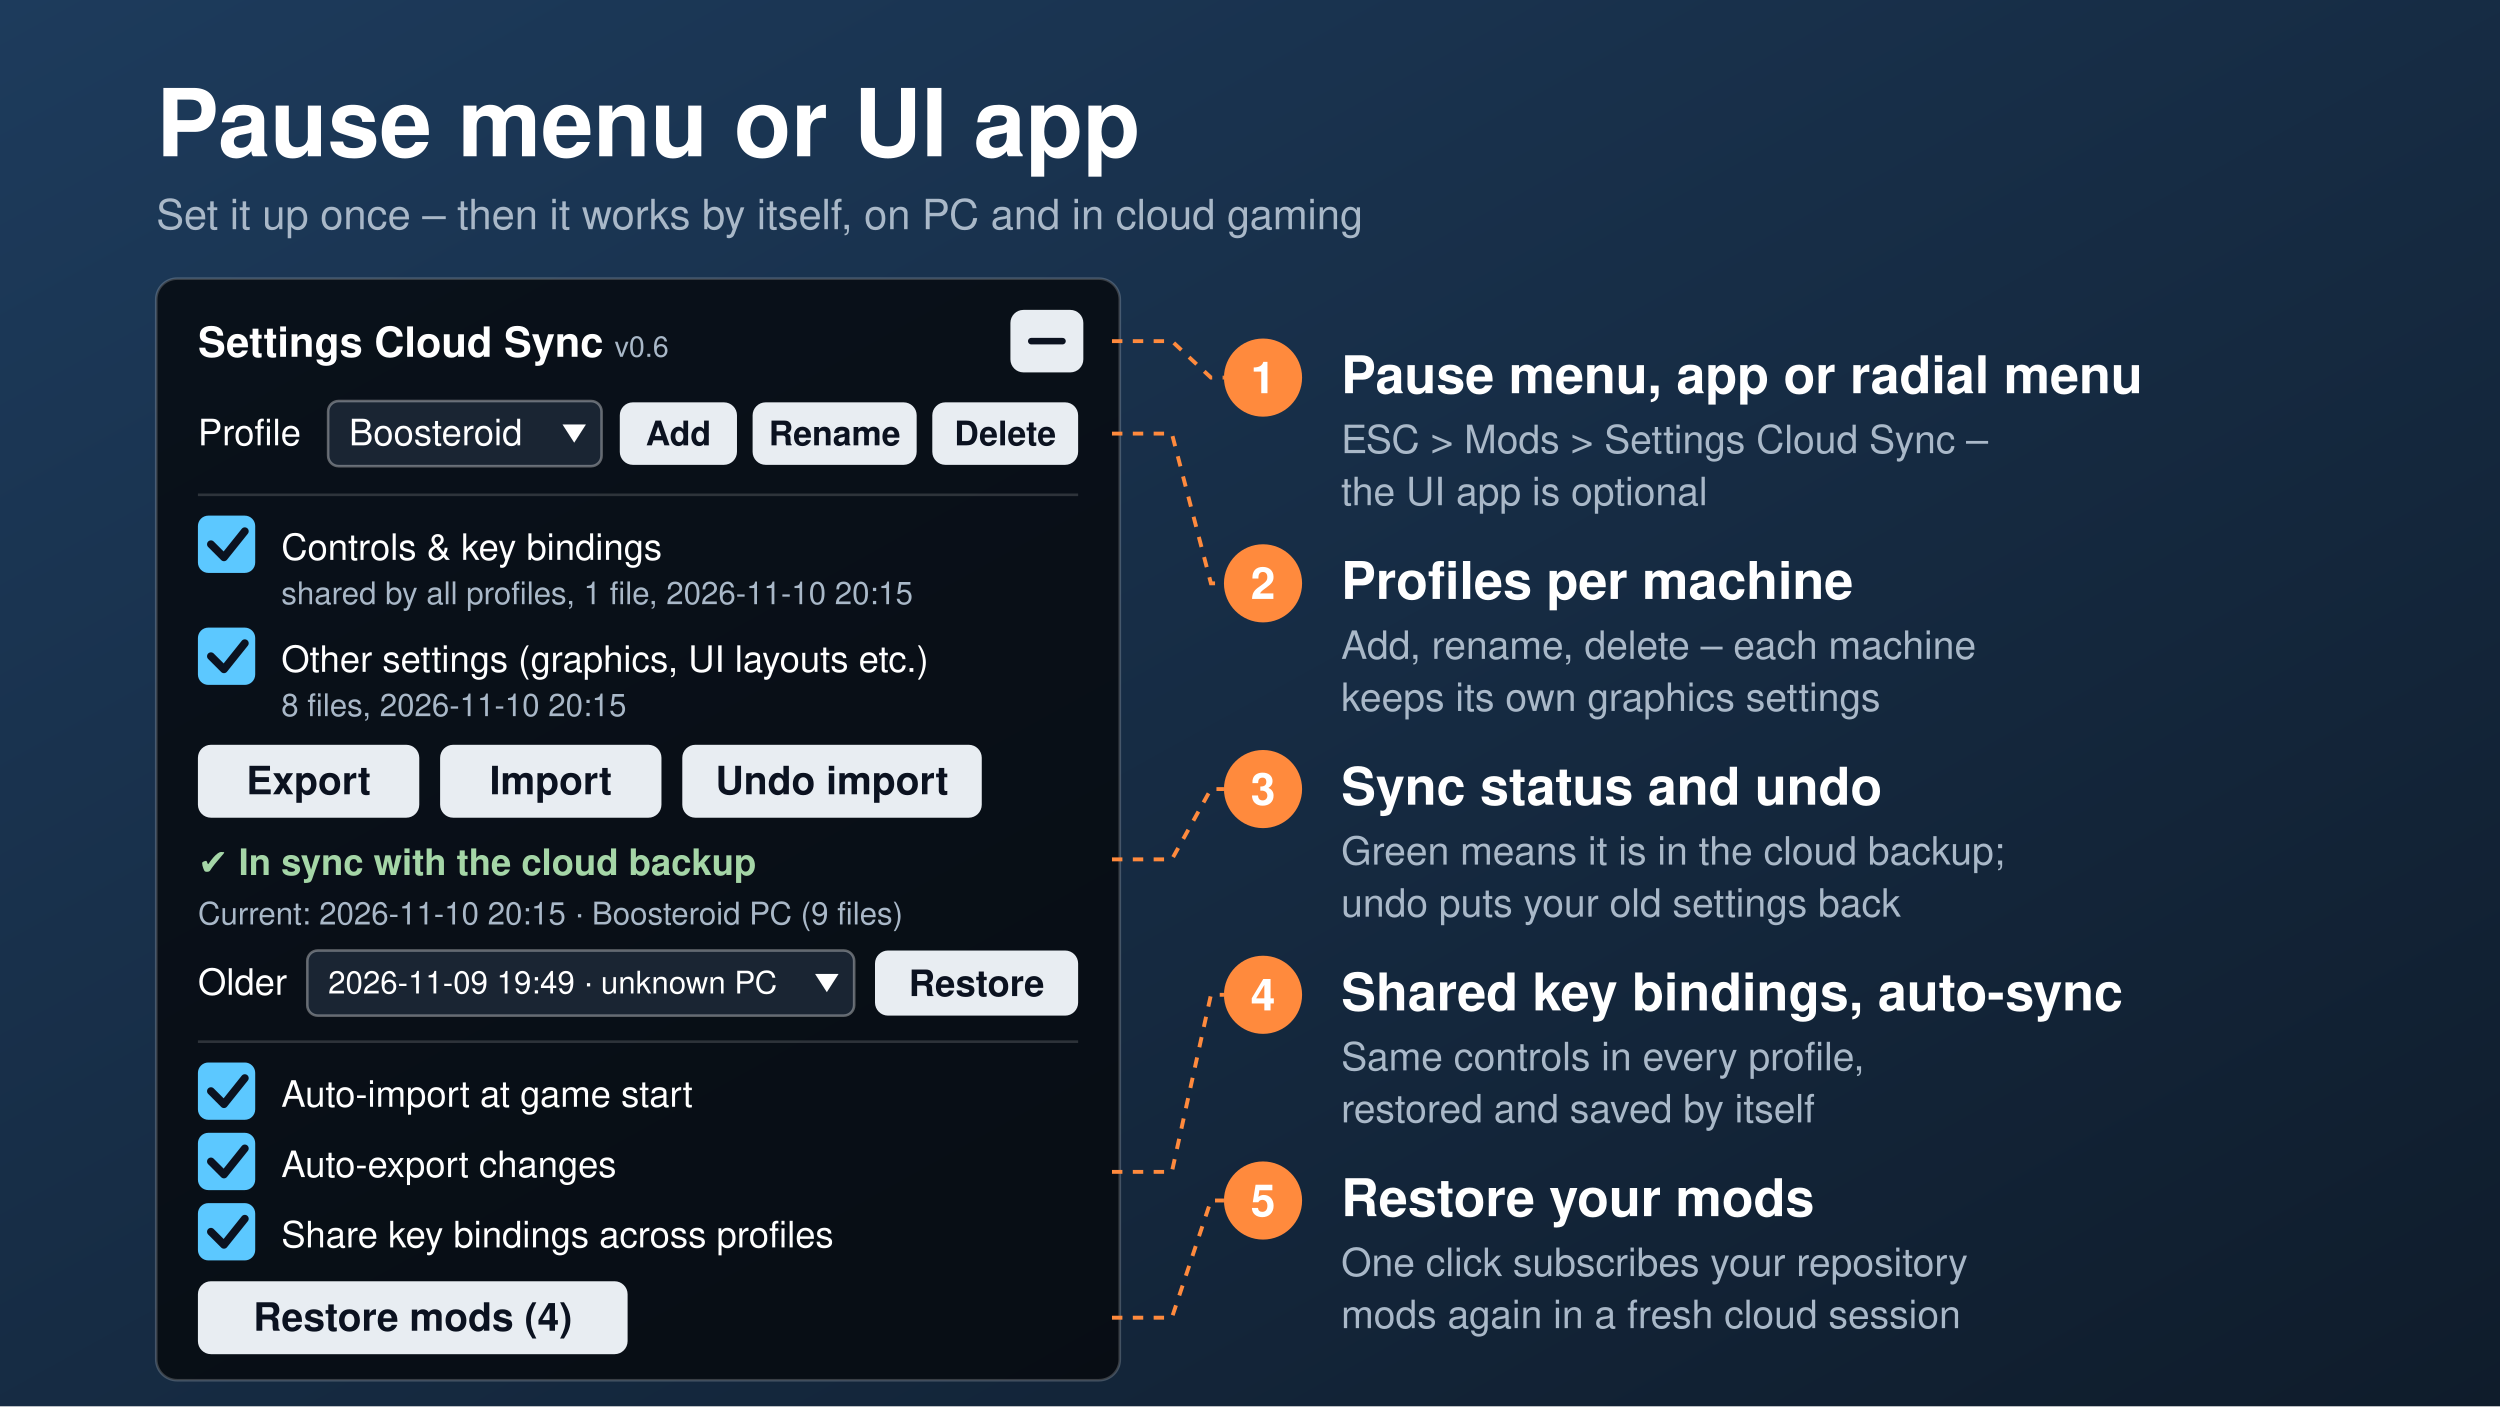
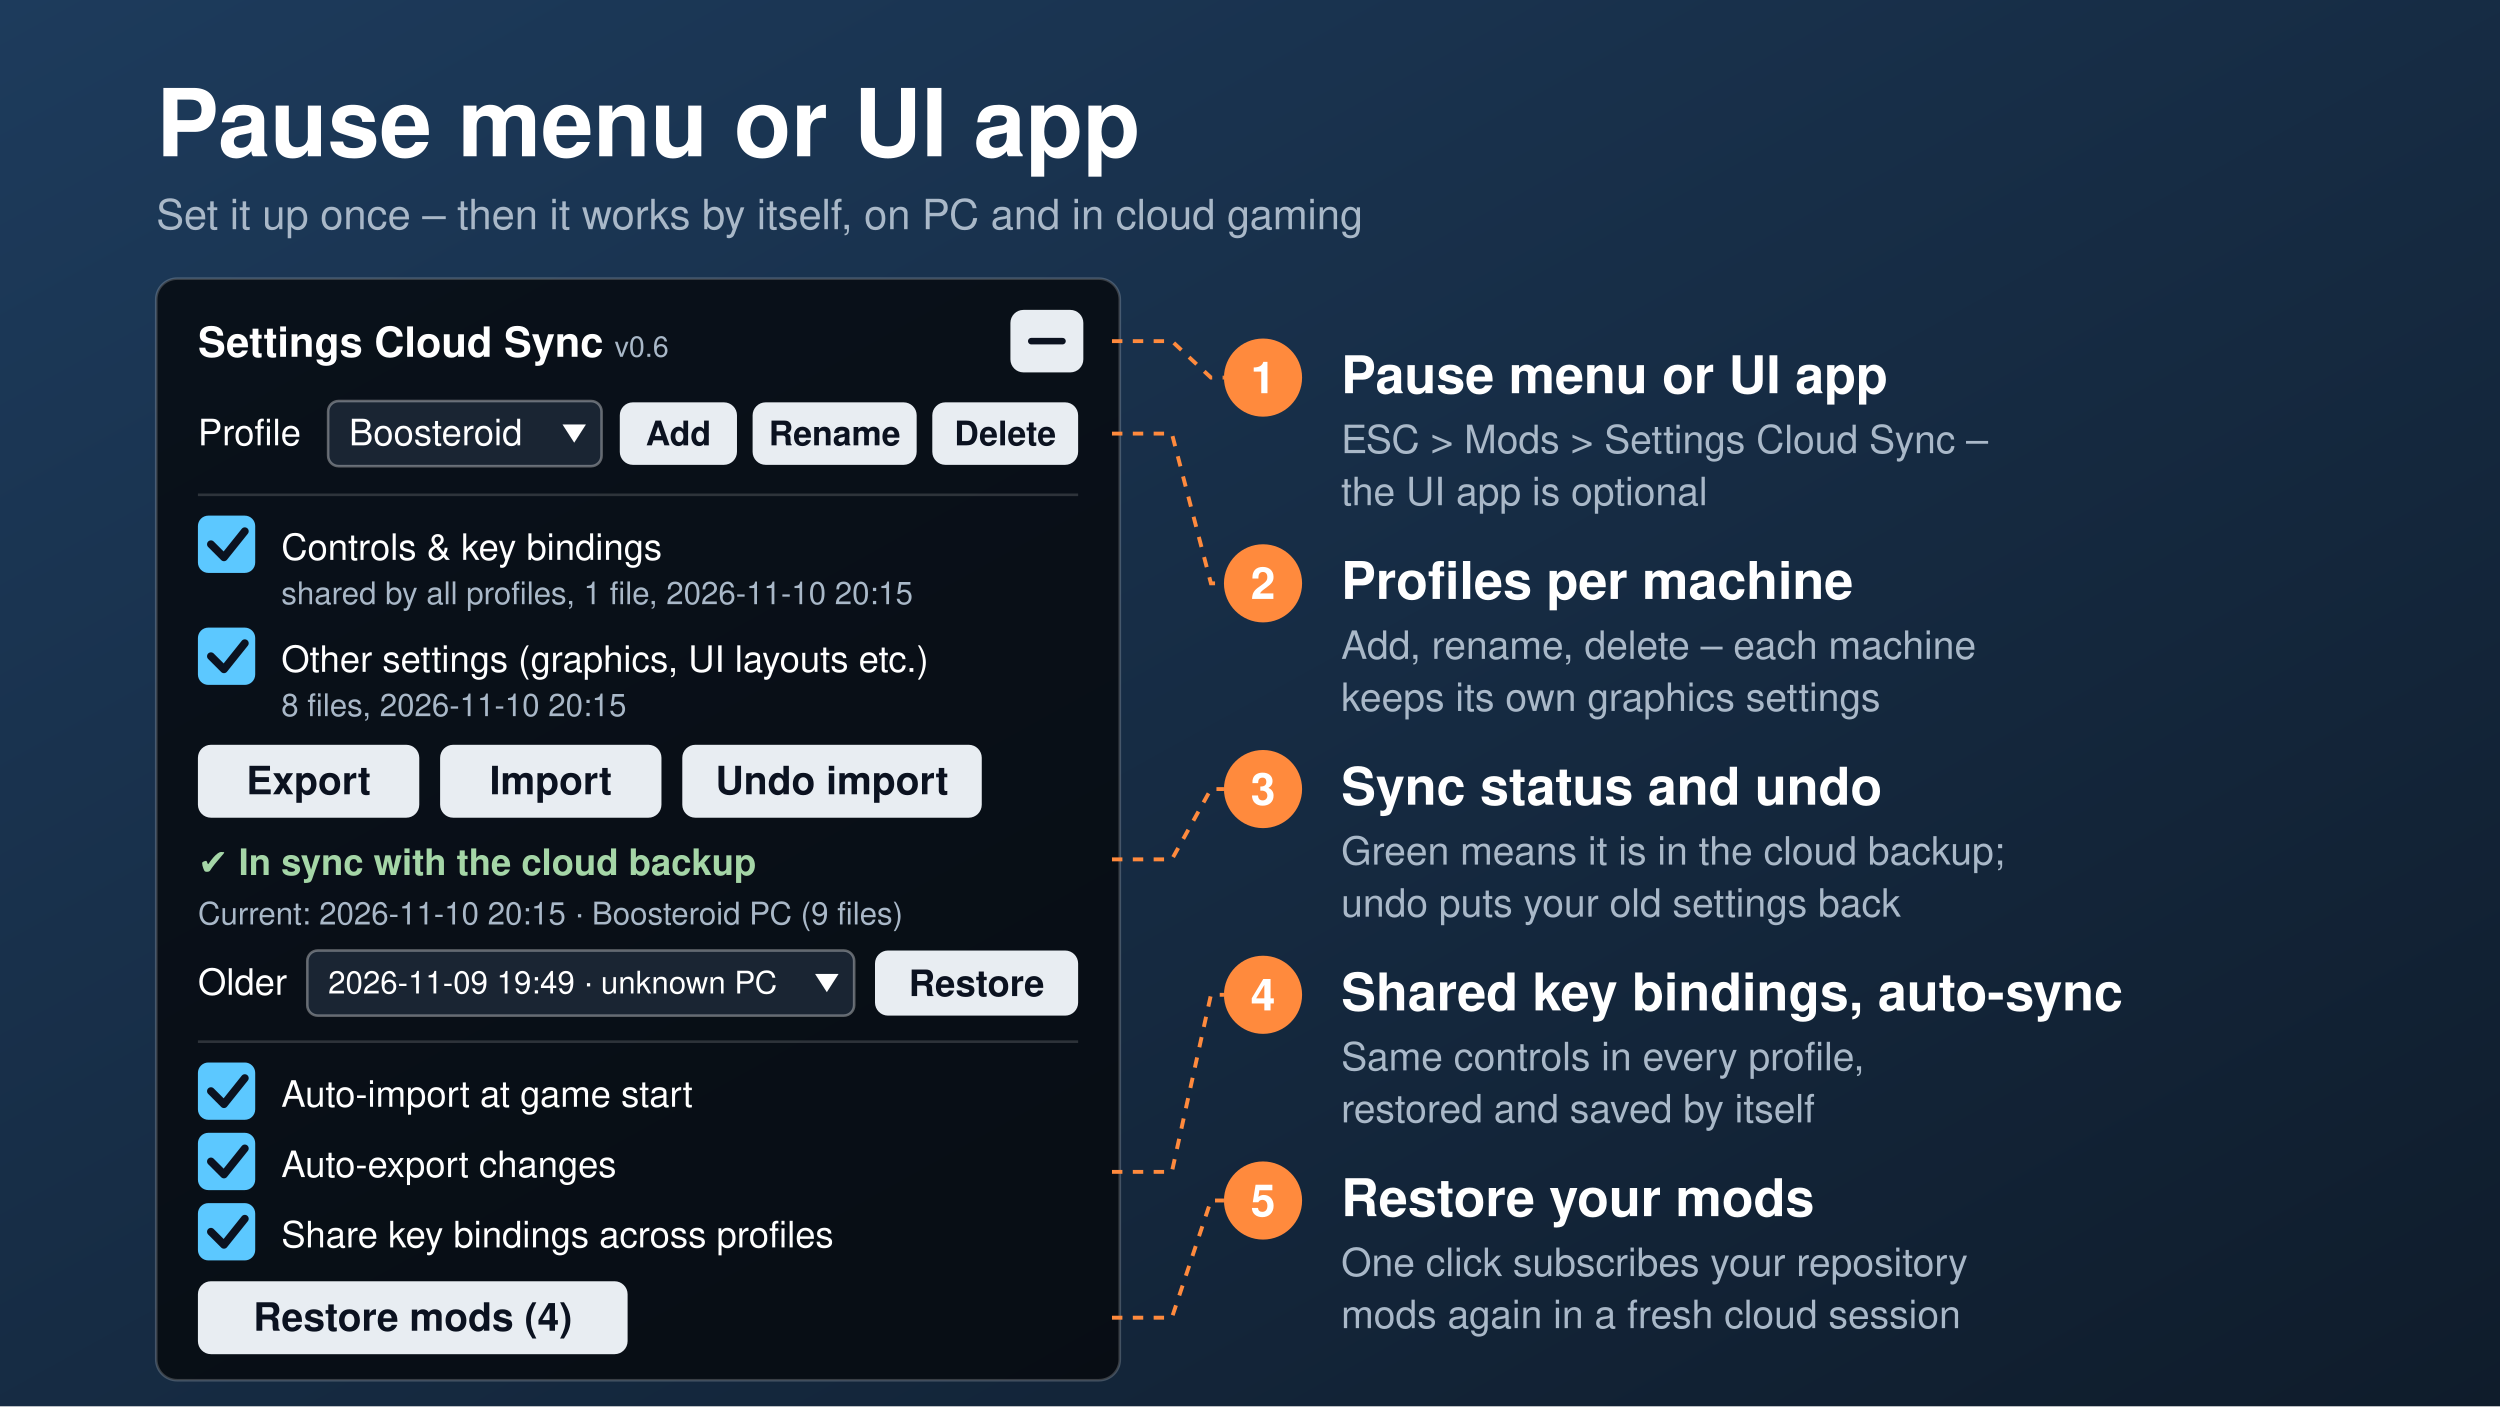
<svg xmlns="http://www.w3.org/2000/svg" width="1920" height="1080" viewBox="0 0 1920 1080">
  <defs>
    <linearGradient id="bg" x1="0" y1="0" x2="1" y2="1">
      <stop offset="0" stop-color="#1d3b5c" />
      <stop offset="1" stop-color="#0f1c2b" />
    </linearGradient>
  </defs>
  <rect width="1920" height="1080" fill="url(#bg)" />
  <text x="120" y="120" font-family="'Helvetica Neue', Helvetica, Arial, sans-serif" font-size="72" font-weight="bold" fill="#ffffff" text-anchor="start">Pause menu or UI app</text>
  <text x="120" y="176" font-family="'Helvetica Neue', Helvetica, Arial, sans-serif" font-size="32" font-weight="normal" fill="#a9b8c8" text-anchor="start">Set it up once – then it works by itself, on PC and in cloud gaming</text>
  <rect x="120" y="214" width="740" height="846" rx="16" fill="#05080c" fill-opacity="0.8" stroke="#ffffff" stroke-opacity="0.2" stroke-width="2" />
  <text x="152" y="274" font-family="'Helvetica Neue', Helvetica, Arial, sans-serif" font-size="32" font-weight="bold" fill="#ffffff" text-anchor="start">Settings Cloud Sync</text>
  <text x="472" y="274" font-family="'Helvetica Neue', Helvetica, Arial, sans-serif" font-size="22" font-weight="normal" fill="#a9b8c8" text-anchor="start">v0.6</text>
  <rect x="776" y="238" width="56" height="48" rx="10" fill="#e8edf2" />
  <line x1="792" y1="262" x2="816" y2="262" stroke="#0b1220" stroke-width="5" stroke-linecap="round" />
  <text x="152" y="342" font-family="'Helvetica Neue', Helvetica, Arial, sans-serif" font-size="28" font-weight="normal" fill="#ffffff" text-anchor="start">Profile</text>
  <rect x="252" y="308" width="210" height="50" rx="8" fill="#1a2533" stroke="#ffffff" stroke-opacity="0.35" stroke-width="2" />
  <text x="268" y="342" font-family="'Helvetica Neue', Helvetica, Arial, sans-serif" font-size="28" font-weight="normal" fill="#ffffff" text-anchor="start">Boosteroid</text>
  <polygon points="432,326 450,326 441,340" fill="#ffffff" />
  <rect x="476" y="309" width="90" height="48" rx="10" fill="#e8edf2" />
  <text x="521.0" y="342" font-family="'Helvetica Neue', Helvetica, Arial, sans-serif" font-size="26" font-weight="bold" fill="#0b1220" text-anchor="middle">Add</text>
  <rect x="578" y="309" width="126" height="48" rx="10" fill="#e8edf2" />
  <text x="641.0" y="342" font-family="'Helvetica Neue', Helvetica, Arial, sans-serif" font-size="26" font-weight="bold" fill="#0b1220" text-anchor="middle">Rename</text>
  <rect x="716" y="309" width="112" height="48" rx="10" fill="#e8edf2" />
  <text x="772.0" y="342" font-family="'Helvetica Neue', Helvetica, Arial, sans-serif" font-size="26" font-weight="bold" fill="#0b1220" text-anchor="middle">Delete</text>
  <line x1="152" y1="380" x2="828" y2="380" stroke="#ffffff" stroke-opacity="0.15" stroke-width="2" />
  <rect x="152" y="396" width="44" height="44" rx="8" fill="#5cc8ff" />
  <polyline points="162,418 172,428 188,408" fill="none" stroke="#0b1220" stroke-width="6" stroke-linecap="round" stroke-linejoin="round" />
  <text x="216" y="430" font-family="'Helvetica Neue', Helvetica, Arial, sans-serif" font-size="28" font-weight="normal" fill="#ffffff" text-anchor="start">Controls &amp; key bindings</text>
  <text x="216" y="464" font-family="'Helvetica Neue', Helvetica, Arial, sans-serif" font-size="24" font-weight="normal" fill="#a9b8c8" text-anchor="start">shared by all profiles, 1 file, 2026-11-10 20:15</text>
  <rect x="152" y="482" width="44" height="44" rx="8" fill="#5cc8ff" />
  <polyline points="162,504 172,514 188,494" fill="none" stroke="#0b1220" stroke-width="6" stroke-linecap="round" stroke-linejoin="round" />
  <text x="216" y="516" font-family="'Helvetica Neue', Helvetica, Arial, sans-serif" font-size="28" font-weight="normal" fill="#ffffff" text-anchor="start">Other settings (graphics, UI layouts etc.)</text>
  <text x="216" y="550" font-family="'Helvetica Neue', Helvetica, Arial, sans-serif" font-size="24" font-weight="normal" fill="#a9b8c8" text-anchor="start">8 files, 2026-11-10 20:15</text>
  <rect x="152" y="572" width="170" height="56" rx="10" fill="#e8edf2" />
  <text x="237.0" y="610" font-family="'Helvetica Neue', Helvetica, Arial, sans-serif" font-size="30" font-weight="bold" fill="#0b1220" text-anchor="middle">Export</text>
  <rect x="338" y="572" width="170" height="56" rx="10" fill="#e8edf2" />
  <text x="423.0" y="610" font-family="'Helvetica Neue', Helvetica, Arial, sans-serif" font-size="30" font-weight="bold" fill="#0b1220" text-anchor="middle">Import</text>
  <rect x="524" y="572" width="230" height="56" rx="10" fill="#e8edf2" />
  <text x="639.0" y="610" font-family="'Helvetica Neue', Helvetica, Arial, sans-serif" font-size="30" font-weight="bold" fill="#0b1220" text-anchor="middle">Undo import</text>
  <text x="152" y="672" font-family="'Helvetica Neue', Helvetica, Arial, sans-serif" font-size="28" font-weight="bold" fill="#a5d6a7" text-anchor="start">✔ In sync with the cloud backup</text>
  <text x="152" y="710" font-family="'Helvetica Neue', Helvetica, Arial, sans-serif" font-size="24" font-weight="normal" fill="#a9b8c8" text-anchor="start">Current: 2026-11-10 20:15 · Boosteroid PC (9 files)</text>
  <text x="152" y="764" font-family="'Helvetica Neue', Helvetica, Arial, sans-serif" font-size="28" font-weight="normal" fill="#ffffff" text-anchor="start">Older</text>
  <rect x="236" y="730" width="420" height="50" rx="8" fill="#1a2533" stroke="#ffffff" stroke-opacity="0.35" stroke-width="2" />
  <text x="252" y="763" font-family="'Helvetica Neue', Helvetica, Arial, sans-serif" font-size="24" font-weight="normal" fill="#ffffff" text-anchor="start">2026-11-09 19:49 · unknown PC</text>
  <polygon points="626,748 644,748 635,762" fill="#ffffff" />
  <rect x="672" y="730" width="156" height="50" rx="10" fill="#e8edf2" />
  <text x="750" y="765" font-family="'Helvetica Neue', Helvetica, Arial, sans-serif" font-size="28" font-weight="bold" fill="#0b1220" text-anchor="middle">Restore</text>
  <line x1="152" y1="800" x2="828" y2="800" stroke="#ffffff" stroke-opacity="0.15" stroke-width="2" />
  <rect x="152" y="816" width="44" height="44" rx="8" fill="#5cc8ff" />
  <polyline points="162,838 172,848 188,828" fill="none" stroke="#0b1220" stroke-width="6" stroke-linecap="round" stroke-linejoin="round" />
  <text x="216" y="850" font-family="'Helvetica Neue', Helvetica, Arial, sans-serif" font-size="28" font-weight="normal" fill="#ffffff" text-anchor="start">Auto-import at game start</text>
  <rect x="152" y="870" width="44" height="44" rx="8" fill="#5cc8ff" />
  <polyline points="162,892 172,902 188,882" fill="none" stroke="#0b1220" stroke-width="6" stroke-linecap="round" stroke-linejoin="round" />
  <text x="216" y="904" font-family="'Helvetica Neue', Helvetica, Arial, sans-serif" font-size="28" font-weight="normal" fill="#ffffff" text-anchor="start">Auto-export changes</text>
  <rect x="152" y="924" width="44" height="44" rx="8" fill="#5cc8ff" />
  <polyline points="162,946 172,956 188,936" fill="none" stroke="#0b1220" stroke-width="6" stroke-linecap="round" stroke-linejoin="round" />
  <text x="216" y="958" font-family="'Helvetica Neue', Helvetica, Arial, sans-serif" font-size="28" font-weight="normal" fill="#ffffff" text-anchor="start">Share key bindings across profiles</text>
  <rect x="152" y="984" width="330" height="56" rx="10" fill="#e8edf2" />
  <text x="317.0" y="1022" font-family="'Helvetica Neue', Helvetica, Arial, sans-serif" font-size="30" font-weight="bold" fill="#0b1220" text-anchor="middle">Restore mods (4)</text>
  <polyline points="854,262 900,262 930,290 940,290" fill="none" stroke="#ff8a3d" stroke-width="3" stroke-dasharray="8 8" />
  <circle cx="970" cy="290" r="30" fill="#ff8a3d" />
  <text x="970" y="302" font-family="'Helvetica Neue', Helvetica, Arial, sans-serif" font-size="34" font-weight="bold" fill="#ffffff" text-anchor="middle">1</text>
-   <text x="1030" y="302" font-family="'Helvetica Neue', Helvetica, Arial, sans-serif" font-size="40" font-weight="bold" fill="#ffffff" text-anchor="start">Pause menu, app or radial menu</text>
+   <text x="1030" y="302" font-family="'Helvetica Neue', Helvetica, Arial, sans-serif" font-size="40" font-weight="bold" fill="#ffffff" text-anchor="start">Pause menu or UI app</text>
  <text x="1030" y="348" font-family="'Helvetica Neue', Helvetica, Arial, sans-serif" font-size="30" font-weight="normal" fill="#a9b8c8" text-anchor="start">ESC &gt; Mods &gt; Settings Cloud Sync –</text>
  <text x="1030" y="388" font-family="'Helvetica Neue', Helvetica, Arial, sans-serif" font-size="30" font-weight="normal" fill="#a9b8c8" text-anchor="start">the UI app is optional</text>
  <polyline points="854,333 900,333 930,448 940,448" fill="none" stroke="#ff8a3d" stroke-width="3" stroke-dasharray="8 8" />
  <circle cx="970" cy="448" r="30" fill="#ff8a3d" />
  <text x="970" y="460" font-family="'Helvetica Neue', Helvetica, Arial, sans-serif" font-size="34" font-weight="bold" fill="#ffffff" text-anchor="middle">2</text>
  <text x="1030" y="460" font-family="'Helvetica Neue', Helvetica, Arial, sans-serif" font-size="40" font-weight="bold" fill="#ffffff" text-anchor="start">Profiles per machine</text>
  <text x="1030" y="506" font-family="'Helvetica Neue', Helvetica, Arial, sans-serif" font-size="30" font-weight="normal" fill="#a9b8c8" text-anchor="start">Add, rename, delete – each machine</text>
  <text x="1030" y="546" font-family="'Helvetica Neue', Helvetica, Arial, sans-serif" font-size="30" font-weight="normal" fill="#a9b8c8" text-anchor="start">keeps its own graphics settings</text>
  <polyline points="854,660 900,660 930,606 940,606" fill="none" stroke="#ff8a3d" stroke-width="3" stroke-dasharray="8 8" />
  <circle cx="970" cy="606" r="30" fill="#ff8a3d" />
  <text x="970" y="618" font-family="'Helvetica Neue', Helvetica, Arial, sans-serif" font-size="34" font-weight="bold" fill="#ffffff" text-anchor="middle">3</text>
  <text x="1030" y="618" font-family="'Helvetica Neue', Helvetica, Arial, sans-serif" font-size="40" font-weight="bold" fill="#ffffff" text-anchor="start">Sync status and undo</text>
  <text x="1030" y="664" font-family="'Helvetica Neue', Helvetica, Arial, sans-serif" font-size="30" font-weight="normal" fill="#a9b8c8" text-anchor="start">Green means it is in the cloud backup;</text>
  <text x="1030" y="704" font-family="'Helvetica Neue', Helvetica, Arial, sans-serif" font-size="30" font-weight="normal" fill="#a9b8c8" text-anchor="start">undo puts your old settings back</text>
  <polyline points="854,900 900,900 930,764 940,764" fill="none" stroke="#ff8a3d" stroke-width="3" stroke-dasharray="8 8" />
  <circle cx="970" cy="764" r="30" fill="#ff8a3d" />
  <text x="970" y="776" font-family="'Helvetica Neue', Helvetica, Arial, sans-serif" font-size="34" font-weight="bold" fill="#ffffff" text-anchor="middle">4</text>
  <text x="1030" y="776" font-family="'Helvetica Neue', Helvetica, Arial, sans-serif" font-size="40" font-weight="bold" fill="#ffffff" text-anchor="start">Shared key bindings, auto-sync</text>
  <text x="1030" y="822" font-family="'Helvetica Neue', Helvetica, Arial, sans-serif" font-size="30" font-weight="normal" fill="#a9b8c8" text-anchor="start">Same controls in every profile,</text>
  <text x="1030" y="862" font-family="'Helvetica Neue', Helvetica, Arial, sans-serif" font-size="30" font-weight="normal" fill="#a9b8c8" text-anchor="start">restored and saved by itself</text>
  <polyline points="854,1012 900,1012 930,922 940,922" fill="none" stroke="#ff8a3d" stroke-width="3" stroke-dasharray="8 8" />
  <circle cx="970" cy="922" r="30" fill="#ff8a3d" />
  <text x="970" y="934" font-family="'Helvetica Neue', Helvetica, Arial, sans-serif" font-size="34" font-weight="bold" fill="#ffffff" text-anchor="middle">5</text>
  <text x="1030" y="934" font-family="'Helvetica Neue', Helvetica, Arial, sans-serif" font-size="40" font-weight="bold" fill="#ffffff" text-anchor="start">Restore your mods</text>
  <text x="1030" y="980" font-family="'Helvetica Neue', Helvetica, Arial, sans-serif" font-size="30" font-weight="normal" fill="#a9b8c8" text-anchor="start">One click subscribes your repository</text>
  <text x="1030" y="1020" font-family="'Helvetica Neue', Helvetica, Arial, sans-serif" font-size="30" font-weight="normal" fill="#a9b8c8" text-anchor="start">mods again in a fresh cloud session</text>
</svg>
